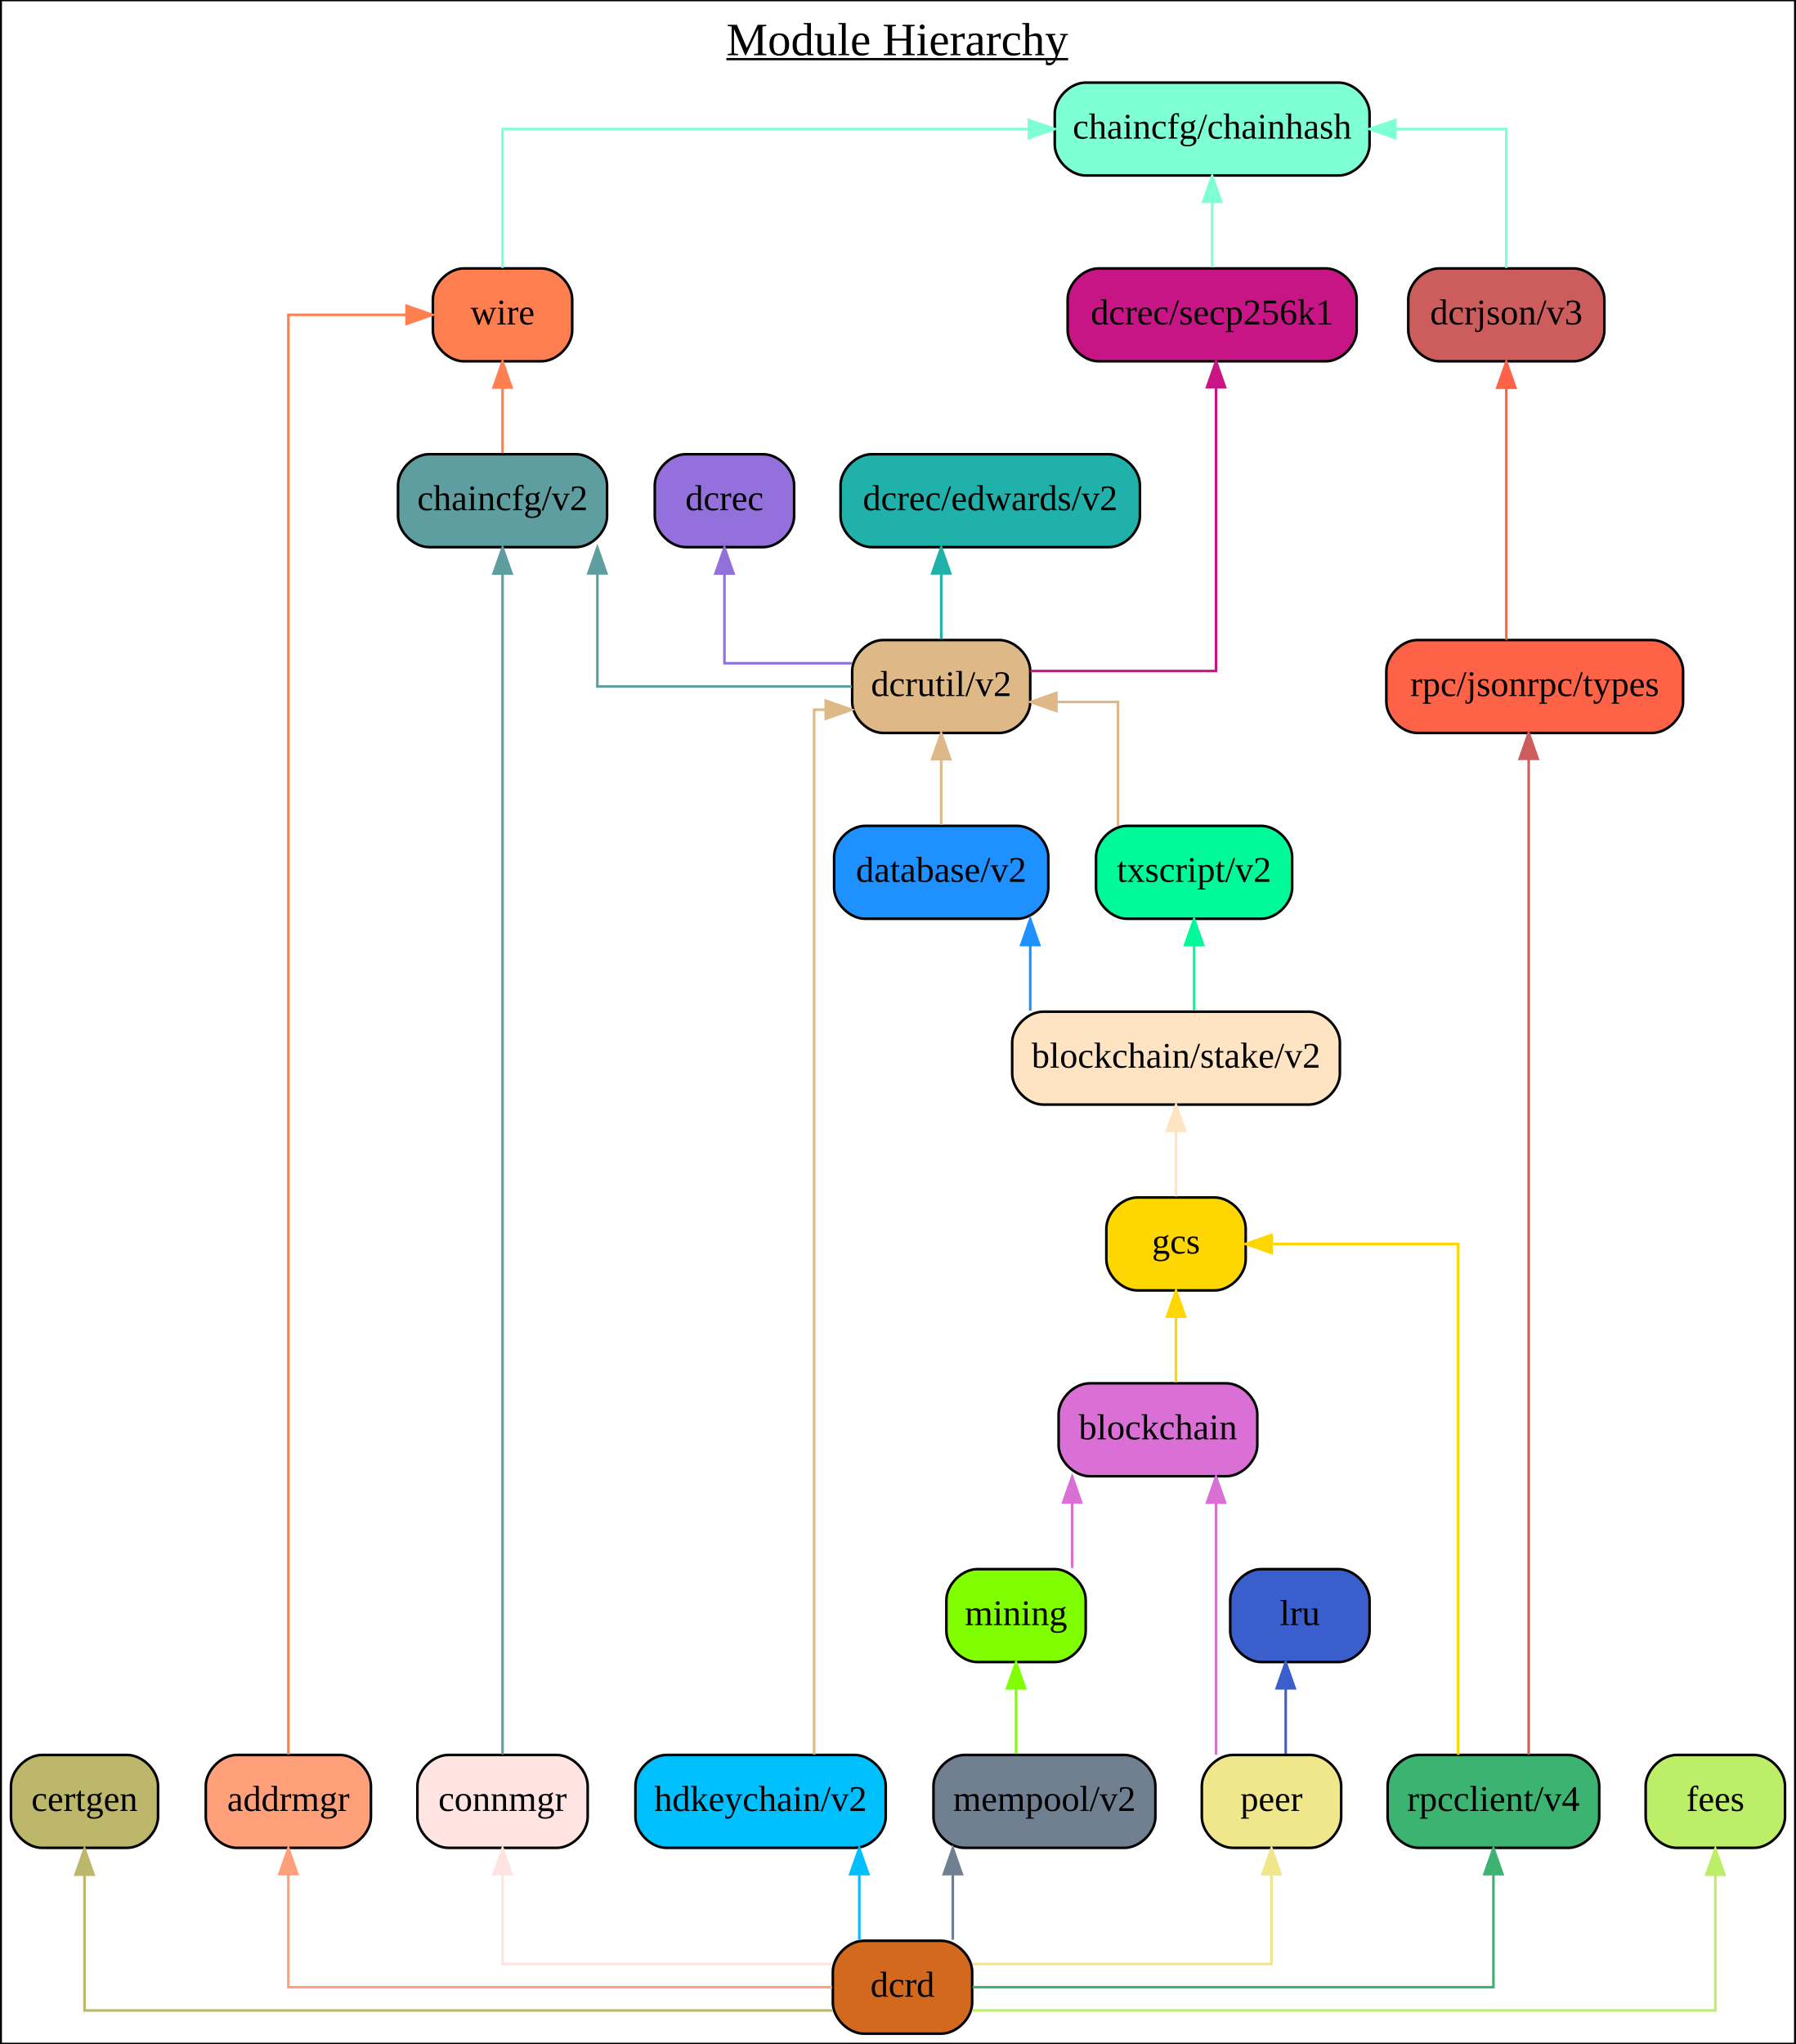
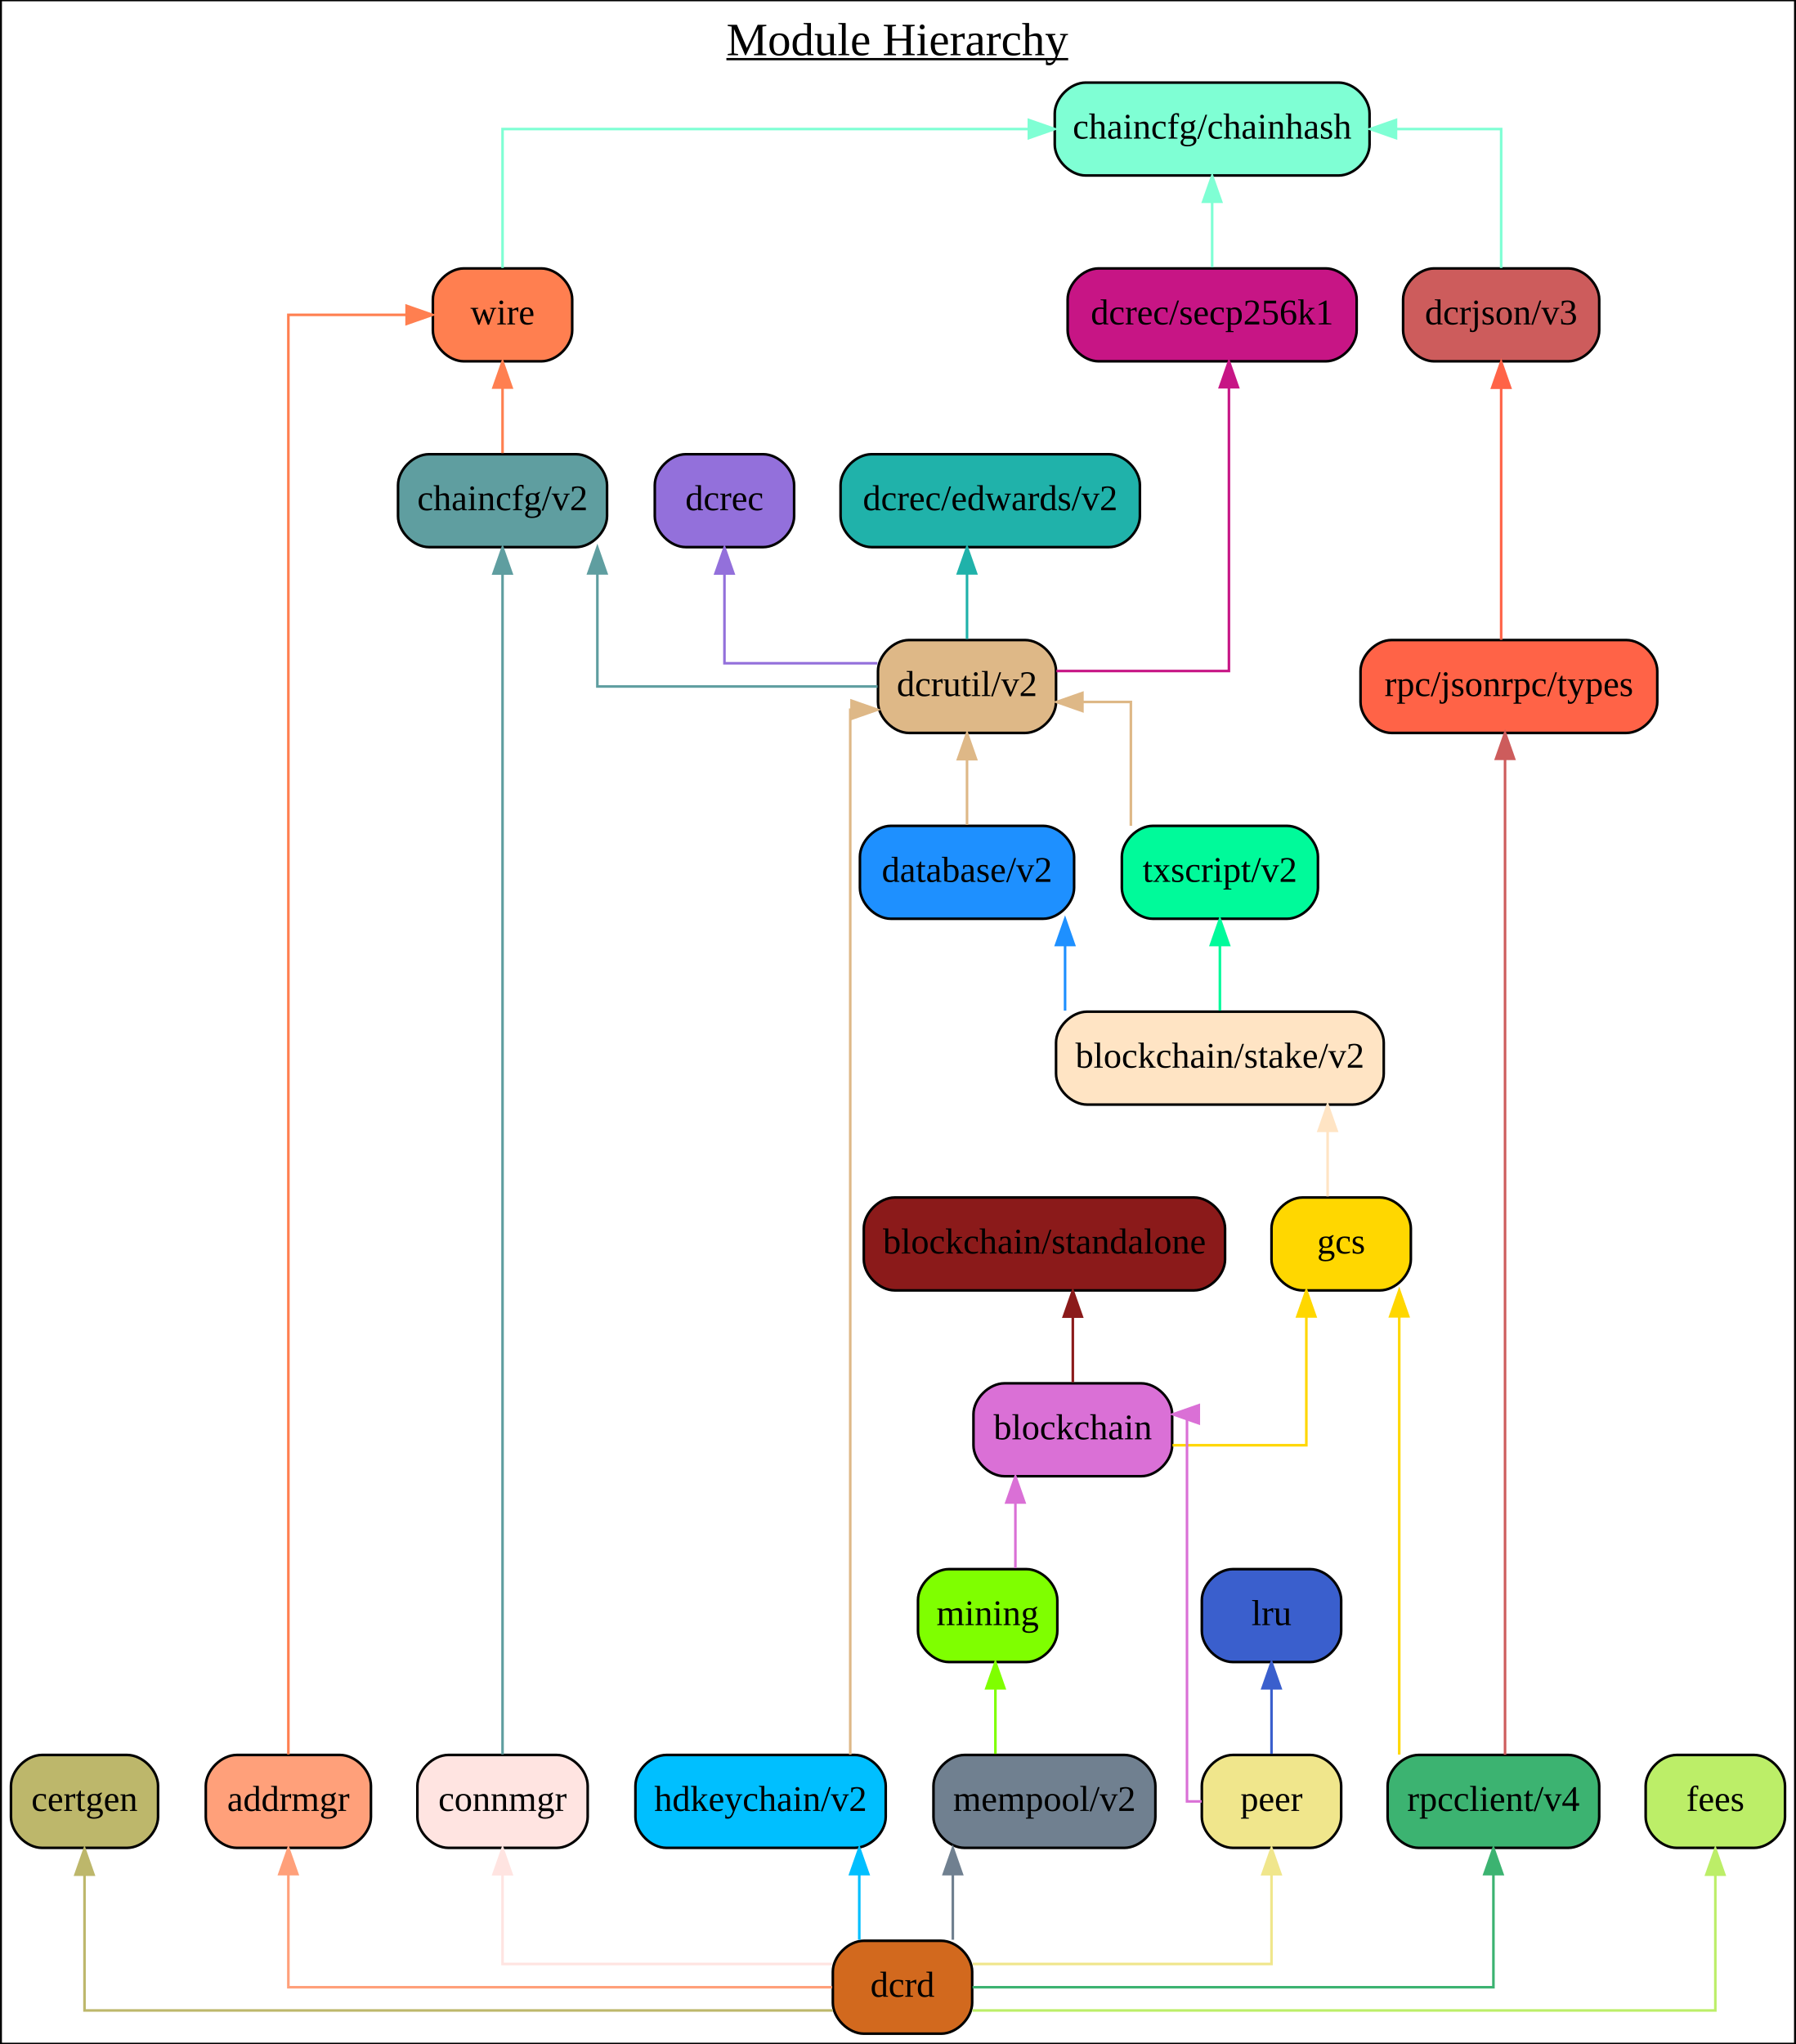
<svg xmlns="http://www.w3.org/2000/svg" width="696pt" height="792pt" viewBox="0.00 0.00 695.50 792.00">
  <g id="graph0" class="graph" transform="scale(1 1) rotate(0) translate(4 788)">
    <polygon fill="white" stroke="#000000" points="-4,4 -4,-788 691.5,-788 691.5,4 -4,4" />
    <text text-anchor="start" x="277.25" y="-766.6" font-family="Times New Roman,serif" text-decoration="underline" font-size="18.00">Module Hierarchy</text>
    <g id="node1" class="node">
      <path fill="darkkhaki" stroke="black" d="M45,-108C45,-108 12,-108 12,-108 6,-108 0,-102 0,-96 0,-96 0,-84 0,-84 0,-78 6,-72 12,-72 12,-72 45,-72 45,-72 51,-72 57,-78 57,-84 57,-84 57,-96 57,-96 57,-102 51,-108 45,-108" />
      <text text-anchor="middle" x="28.5" y="-86.3" font-family="Times New Roman,serif" font-size="14.00">certgen</text>
    </g>
-     <g id="node25" class="node">
+     <g id="node26" class="node">
      <path fill="chocolate" stroke="black" d="M360.5,-36C360.5,-36 330.5,-36 330.5,-36 324.5,-36 318.5,-30 318.5,-24 318.5,-24 318.5,-12 318.5,-12 318.5,-6 324.5,-0 330.5,-0 330.5,-0 360.5,-0 360.5,-0 366.5,-0 372.5,-6 372.5,-12 372.5,-12 372.5,-24 372.5,-24 372.5,-30 366.5,-36 360.5,-36" />
      <text text-anchor="middle" x="345.5" y="-14.3" font-family="Times New Roman,serif" font-size="14.00">dcrd</text>
    </g>
-     <g id="edge27" class="edge">
+     <g id="edge28" class="edge">
      <path fill="none" stroke="darkkhaki" d="M28.5,-61.62C28.5,-61.62 28.5,-9 28.5,-9 28.5,-9 241.813,-9 318.473,-9" />
      <polygon fill="darkkhaki" stroke="darkkhaki" points="25,-61.62 28.5,-71.62 32,-61.62 25,-61.62" />
    </g>
    <g id="node2" class="node">
      <path fill="aquamarine" stroke="black" d="M514.5,-756C514.5,-756 416.5,-756 416.5,-756 410.5,-756 404.5,-750 404.5,-744 404.5,-744 404.5,-732 404.5,-732 404.5,-726 410.5,-720 416.5,-720 416.5,-720 514.5,-720 514.5,-720 520.5,-720 526.5,-726 526.5,-732 526.5,-732 526.5,-744 526.5,-744 526.5,-750 520.5,-756 514.5,-756" />
      <text text-anchor="middle" x="465.5" y="-734.3" font-family="Times New Roman,serif" font-size="14.00">chaincfg/chainhash</text>
    </g>
    <g id="node3" class="node">
-       <path fill="indianred" stroke="black" d="M605.5,-684C605.5,-684 553.5,-684 553.5,-684 547.5,-684 541.5,-678 541.5,-672 541.5,-672 541.5,-660 541.5,-660 541.5,-654 547.5,-648 553.5,-648 553.5,-648 605.5,-648 605.5,-648 611.5,-648 617.5,-654 617.5,-660 617.5,-660 617.5,-672 617.5,-672 617.5,-678 611.5,-684 605.5,-684" />
-       <text text-anchor="middle" x="579.5" y="-662.3" font-family="Times New Roman,serif" font-size="14.00">dcrjson/v3</text>
+       <path fill="indianred" stroke="black" d="M603.5,-684C603.5,-684 551.5,-684 551.5,-684 545.5,-684 539.5,-678 539.5,-672 539.5,-672 539.5,-660 539.5,-660 539.5,-654 545.5,-648 551.5,-648 551.5,-648 603.5,-648 603.5,-648 609.5,-648 615.5,-654 615.5,-660 615.5,-660 615.5,-672 615.5,-672 615.5,-678 609.5,-684 603.5,-684" />
+       <text text-anchor="middle" x="577.5" y="-662.3" font-family="Times New Roman,serif" font-size="14.00">dcrjson/v3</text>
    </g>
    <g id="edge1" class="edge">
-       <path fill="none" stroke="aquamarine" d="M536.505,-738C536.505,-738 579.5,-738 579.5,-738 579.5,-738 579.5,-705.498 579.5,-684.169" />
-       <polygon fill="aquamarine" stroke="aquamarine" points="536.505,-734.5 526.505,-738 536.505,-741.5 536.505,-734.5" />
+       <path fill="none" stroke="aquamarine" d="M536.743,-738C536.743,-738 577.5,-738 577.5,-738 577.5,-738 577.5,-705.498 577.5,-684.169" />
+       <polygon fill="aquamarine" stroke="aquamarine" points="536.743,-734.5 526.743,-738 536.743,-741.5 536.743,-734.5" />
    </g>
    <g id="node5" class="node">
      <path fill="coral" stroke="black" d="M205.5,-684C205.5,-684 175.5,-684 175.5,-684 169.5,-684 163.5,-678 163.5,-672 163.5,-672 163.5,-660 163.5,-660 163.5,-654 169.5,-648 175.5,-648 175.5,-648 205.5,-648 205.5,-648 211.5,-648 217.5,-654 217.5,-660 217.5,-660 217.5,-672 217.5,-672 217.5,-678 211.5,-684 205.5,-684" />
      <text text-anchor="middle" x="190.5" y="-662.3" font-family="Times New Roman,serif" font-size="14.00">wire</text>
    </g>
    <g id="edge2" class="edge">
      <path fill="none" stroke="aquamarine" d="M394.469,-738C394.469,-738 190.5,-738 190.5,-738 190.5,-738 190.5,-705.498 190.5,-684.169" />
      <polygon fill="aquamarine" stroke="aquamarine" points="394.469,-741.5 404.469,-738 394.469,-734.5 394.469,-741.5" />
    </g>
    <g id="node11" class="node">
      <path fill="mediumvioletred" stroke="black" d="M509.5,-684C509.5,-684 421.5,-684 421.5,-684 415.5,-684 409.5,-678 409.5,-672 409.5,-672 409.5,-660 409.5,-660 409.5,-654 415.5,-648 421.5,-648 421.5,-648 509.5,-648 509.5,-648 515.5,-648 521.5,-654 521.5,-660 521.5,-660 521.5,-672 521.5,-672 521.5,-678 515.5,-684 509.5,-684" />
      <text text-anchor="middle" x="465.5" y="-662.3" font-family="Times New Roman,serif" font-size="14.00">dcrec/secp256k1</text>
    </g>
    <g id="edge6" class="edge">
      <path fill="none" stroke="aquamarine" d="M465.5,-709.831C465.5,-709.831 465.5,-684.413 465.5,-684.413" />
      <polygon fill="aquamarine" stroke="aquamarine" points="462,-709.831 465.5,-719.831 469,-709.831 462,-709.831" />
    </g>
    <g id="node4" class="node">
-       <path fill="tomato" stroke="black" d="M636,-540C636,-540 545,-540 545,-540 539,-540 533,-534 533,-528 533,-528 533,-516 533,-516 533,-510 539,-504 545,-504 545,-504 636,-504 636,-504 642,-504 648,-510 648,-516 648,-516 648,-528 648,-528 648,-534 642,-540 636,-540" />
-       <text text-anchor="middle" x="590.5" y="-518.3" font-family="Times New Roman,serif" font-size="14.00">rpc/jsonrpc/types</text>
-     </g>
-     <g id="edge23" class="edge">
-       <path fill="none" stroke="tomato" d="M579.5,-637.762C579.5,-637.762 579.5,-540.09 579.5,-540.09" />
-       <polygon fill="tomato" stroke="tomato" points="576,-637.762 579.5,-647.762 583,-637.762 576,-637.762" />
-     </g>
-     <g id="node23" class="node">
+       <path fill="tomato" stroke="black" d="M626,-540C626,-540 535,-540 535,-540 529,-540 523,-534 523,-528 523,-528 523,-516 523,-516 523,-510 529,-504 535,-504 535,-504 626,-504 626,-504 632,-504 638,-510 638,-516 638,-516 638,-528 638,-528 638,-534 632,-540 626,-540" />
+       <text text-anchor="middle" x="580.5" y="-518.3" font-family="Times New Roman,serif" font-size="14.00">rpc/jsonrpc/types</text>
+     </g>
+     <g id="edge24" class="edge">
+       <path fill="none" stroke="tomato" d="M577.5,-637.762C577.5,-637.762 577.5,-540.09 577.5,-540.09" />
+       <polygon fill="tomato" stroke="tomato" points="574,-637.762 577.5,-647.762 581,-637.762 574,-637.762" />
+     </g>
+     <g id="node24" class="node">
      <path fill="mediumseagreen" stroke="black" d="M603.5,-108C603.5,-108 545.5,-108 545.5,-108 539.5,-108 533.5,-102 533.5,-96 533.5,-96 533.5,-84 533.5,-84 533.5,-78 539.5,-72 545.5,-72 545.5,-72 603.5,-72 603.5,-72 609.5,-72 615.5,-78 615.5,-84 615.5,-84 615.5,-96 615.5,-96 615.5,-102 609.5,-108 603.5,-108" />
      <text text-anchor="middle" x="574.5" y="-86.3" font-family="Times New Roman,serif" font-size="14.00">rpcclient/v4</text>
    </g>
-     <g id="edge24" class="edge">
-       <path fill="none" stroke="indianred" d="M588.167,-493.987C588.167,-493.987 588.167,-108.089 588.167,-108.089" />
-       <polygon fill="indianred" stroke="indianred" points="584.667,-493.987 588.167,-503.987 591.667,-493.988 584.667,-493.987" />
+     <g id="edge25" class="edge">
+       <path fill="none" stroke="indianred" d="M579,-493.987C579,-493.987 579,-108.089 579,-108.089" />
+       <polygon fill="indianred" stroke="indianred" points="575.5,-493.987 579,-503.987 582.5,-493.988 575.5,-493.987" />
    </g>
    <g id="node6" class="node">
      <path fill="lightsalmon" stroke="black" d="M127.5,-108C127.5,-108 87.5,-108 87.5,-108 81.5,-108 75.5,-102 75.5,-96 75.5,-96 75.5,-84 75.5,-84 75.5,-78 81.5,-72 87.5,-72 87.5,-72 127.5,-72 127.5,-72 133.5,-72 139.5,-78 139.5,-84 139.5,-84 139.5,-96 139.5,-96 139.5,-102 133.5,-108 127.5,-108" />
      <text text-anchor="middle" x="107.5" y="-86.3" font-family="Times New Roman,serif" font-size="14.00">addrmgr</text>
    </g>
    <g id="edge3" class="edge">
      <path fill="none" stroke="coral" d="M153.323,-666C153.323,-666 107.5,-666 107.5,-666 107.5,-666 107.5,-206.099 107.5,-108.19" />
      <polygon fill="coral" stroke="coral" points="153.323,-669.5 163.323,-666 153.323,-662.5 153.323,-669.5" />
    </g>
    <g id="node7" class="node">
      <path fill="cadetblue" stroke="black" d="M219,-612C219,-612 162,-612 162,-612 156,-612 150,-606 150,-600 150,-600 150,-588 150,-588 150,-582 156,-576 162,-576 162,-576 219,-576 219,-576 225,-576 231,-582 231,-588 231,-588 231,-600 231,-600 231,-606 225,-612 219,-612" />
      <text text-anchor="middle" x="190.5" y="-590.3" font-family="Times New Roman,serif" font-size="14.00">chaincfg/v2</text>
    </g>
    <g id="edge4" class="edge">
      <path fill="none" stroke="coral" d="M190.5,-637.831C190.5,-637.831 190.5,-612.413 190.5,-612.413" />
      <polygon fill="coral" stroke="coral" points="187,-637.831 190.5,-647.831 194,-637.831 187,-637.831" />
    </g>
-     <g id="edge28" class="edge">
+     <g id="edge29" class="edge">
      <path fill="none" stroke="lightsalmon" d="M107.5,-61.831C107.5,-61.831 107.5,-18 107.5,-18 107.5,-18 255.683,-18 318.198,-18" />
      <polygon fill="lightsalmon" stroke="lightsalmon" points="104,-61.831 107.5,-71.831 111,-61.831 104,-61.831" />
    </g>
    <g id="node8" class="node">
      <path fill="mistyrose" stroke="black" d="M211.5,-108C211.5,-108 169.5,-108 169.5,-108 163.5,-108 157.5,-102 157.5,-96 157.5,-96 157.5,-84 157.5,-84 157.5,-78 163.5,-72 169.5,-72 169.5,-72 211.5,-72 211.5,-72 217.5,-72 223.5,-78 223.5,-84 223.5,-84 223.5,-96 223.5,-96 223.5,-102 217.5,-108 211.5,-108" />
      <text text-anchor="middle" x="190.5" y="-86.3" font-family="Times New Roman,serif" font-size="14.00">connmgr</text>
    </g>
    <g id="edge5" class="edge">
      <path fill="none" stroke="cadetblue" d="M190.5,-565.765C190.5,-565.765 190.5,-108.211 190.5,-108.211" />
      <polygon fill="cadetblue" stroke="cadetblue" points="187,-565.765 190.5,-575.765 194,-565.765 187,-565.765" />
    </g>
    <g id="node12" class="node">
-       <path fill="burlywood" stroke="black" d="M383,-540C383,-540 338,-540 338,-540 332,-540 326,-534 326,-528 326,-528 326,-516 326,-516 326,-510 332,-504 338,-504 338,-504 383,-504 383,-504 389,-504 395,-510 395,-516 395,-516 395,-528 395,-528 395,-534 389,-540 383,-540" />
-       <text text-anchor="middle" x="360.5" y="-518.3" font-family="Times New Roman,serif" font-size="14.00">dcrutil/v2</text>
+       <path fill="burlywood" stroke="black" d="M393,-540C393,-540 348,-540 348,-540 342,-540 336,-534 336,-528 336,-528 336,-516 336,-516 336,-510 342,-504 348,-504 348,-504 393,-504 393,-504 399,-504 405,-510 405,-516 405,-516 405,-528 405,-528 405,-534 399,-540 393,-540" />
+       <text text-anchor="middle" x="370.5" y="-518.3" font-family="Times New Roman,serif" font-size="14.00">dcrutil/v2</text>
    </g>
    <g id="edge7" class="edge">
-       <path fill="none" stroke="cadetblue" d="M227.25,-565.831C227.25,-565.831 227.25,-522 227.25,-522 227.25,-522 286.357,-522 325.838,-522" />
+       <path fill="none" stroke="cadetblue" d="M227.25,-565.831C227.25,-565.831 227.25,-522 227.25,-522 227.25,-522 293.428,-522 335.823,-522" />
      <polygon fill="cadetblue" stroke="cadetblue" points="223.75,-565.831 227.25,-575.831 230.75,-565.831 223.75,-565.831" />
    </g>
-     <g id="edge30" class="edge">
+     <g id="edge31" class="edge">
      <path fill="none" stroke="mistyrose" d="M190.5,-61.778C190.5,-61.778 190.5,-27 190.5,-27 190.5,-27 273.648,-27 318.146,-27" />
      <polygon fill="mistyrose" stroke="mistyrose" points="187,-61.778 190.5,-71.778 194,-61.778 187,-61.778" />
    </g>
    <g id="node9" class="node">
      <path fill="mediumpurple" stroke="black" d="M291.5,-612C291.5,-612 261.5,-612 261.5,-612 255.5,-612 249.5,-606 249.5,-600 249.5,-600 249.5,-588 249.5,-588 249.5,-582 255.5,-576 261.5,-576 261.5,-576 291.5,-576 291.5,-576 297.5,-576 303.5,-582 303.5,-588 303.5,-588 303.5,-600 303.5,-600 303.5,-606 297.5,-612 291.5,-612" />
      <text text-anchor="middle" x="276.5" y="-590.3" font-family="Times New Roman,serif" font-size="14.00">dcrec</text>
    </g>
    <g id="edge8" class="edge">
-       <path fill="none" stroke="mediumpurple" d="M276.5,-565.778C276.5,-565.778 276.5,-531 276.5,-531 276.5,-531 302.71,-531 325.849,-531" />
+       <path fill="none" stroke="mediumpurple" d="M276.5,-565.778C276.5,-565.778 276.5,-531 276.5,-531 276.5,-531 308.988,-531 335.765,-531" />
      <polygon fill="mediumpurple" stroke="mediumpurple" points="273,-565.778 276.5,-575.778 280,-565.778 273,-565.778" />
    </g>
    <g id="node10" class="node">
      <path fill="lightseagreen" stroke="black" d="M425.5,-612C425.5,-612 333.5,-612 333.5,-612 327.5,-612 321.5,-606 321.5,-600 321.5,-600 321.5,-588 321.5,-588 321.5,-582 327.5,-576 333.5,-576 333.5,-576 425.5,-576 425.5,-576 431.5,-576 437.5,-582 437.5,-588 437.5,-588 437.5,-600 437.5,-600 437.5,-606 431.5,-612 425.5,-612" />
      <text text-anchor="middle" x="379.5" y="-590.3" font-family="Times New Roman,serif" font-size="14.00">dcrec/edwards/v2</text>
    </g>
    <g id="edge9" class="edge">
-       <path fill="none" stroke="lightseagreen" d="M360.5,-565.831C360.5,-565.831 360.5,-540.413 360.5,-540.413" />
-       <polygon fill="lightseagreen" stroke="lightseagreen" points="357,-565.831 360.5,-575.831 364,-565.831 357,-565.831" />
+       <path fill="none" stroke="lightseagreen" d="M370.5,-565.831C370.5,-565.831 370.5,-540.413 370.5,-540.413" />
+       <polygon fill="lightseagreen" stroke="lightseagreen" points="367,-565.831 370.5,-575.831 374,-565.831 367,-565.831" />
    </g>
    <g id="edge10" class="edge">
-       <path fill="none" stroke="mediumvioletred" d="M467,-637.959C467,-637.959 467,-528 467,-528 467,-528 426.175,-528 395.077,-528" />
-       <polygon fill="mediumvioletred" stroke="mediumvioletred" points="463.5,-637.959 467,-647.959 470.5,-637.959 463.5,-637.959" />
+       <path fill="none" stroke="mediumvioletred" d="M472,-637.959C472,-637.959 472,-528 472,-528 472,-528 434.55,-528 405.147,-528" />
+       <polygon fill="mediumvioletred" stroke="mediumvioletred" points="468.5,-637.959 472,-647.959 475.5,-637.959 468.5,-637.959" />
    </g>
    <g id="node13" class="node">
-       <path fill="dodgerblue" stroke="black" d="M390,-468C390,-468 331,-468 331,-468 325,-468 319,-462 319,-456 319,-456 319,-444 319,-444 319,-438 325,-432 331,-432 331,-432 390,-432 390,-432 396,-432 402,-438 402,-444 402,-444 402,-456 402,-456 402,-462 396,-468 390,-468" />
-       <text text-anchor="middle" x="360.5" y="-446.3" font-family="Times New Roman,serif" font-size="14.00">database/v2</text>
+       <path fill="dodgerblue" stroke="black" d="M400,-468C400,-468 341,-468 341,-468 335,-468 329,-462 329,-456 329,-456 329,-444 329,-444 329,-438 335,-432 341,-432 341,-432 400,-432 400,-432 406,-432 412,-438 412,-444 412,-444 412,-456 412,-456 412,-462 406,-468 400,-468" />
+       <text text-anchor="middle" x="370.5" y="-446.3" font-family="Times New Roman,serif" font-size="14.00">database/v2</text>
    </g>
    <g id="edge11" class="edge">
-       <path fill="none" stroke="burlywood" d="M360.5,-493.831C360.5,-493.831 360.5,-468.413 360.5,-468.413" />
-       <polygon fill="burlywood" stroke="burlywood" points="357,-493.831 360.5,-503.831 364,-493.831 357,-493.831" />
+       <path fill="none" stroke="burlywood" d="M370.5,-493.831C370.5,-493.831 370.5,-468.413 370.5,-468.413" />
+       <polygon fill="burlywood" stroke="burlywood" points="367,-493.831 370.5,-503.831 374,-493.831 367,-493.831" />
    </g>
    <g id="node14" class="node">
      <path fill="deepskyblue" stroke="black" d="M327,-108C327,-108 254,-108 254,-108 248,-108 242,-102 242,-96 242,-96 242,-84 242,-84 242,-78 248,-72 254,-72 254,-72 327,-72 327,-72 333,-72 339,-78 339,-84 339,-84 339,-96 339,-96 339,-102 333,-108 327,-108" />
      <text text-anchor="middle" x="290.5" y="-86.3" font-family="Times New Roman,serif" font-size="14.00">hdkeychain/v2</text>
    </g>
    <g id="edge12" class="edge">
-       <path fill="none" stroke="burlywood" d="M315.76,-513C315.76,-513 311.25,-513 311.25,-513 311.25,-513 311.25,-189.141 311.25,-108.176" />
-       <polygon fill="burlywood" stroke="burlywood" points="315.76,-516.5 325.76,-513 315.76,-509.5 315.76,-516.5" />
+       <path fill="none" stroke="burlywood" d="M326.299,-513C326.299,-513 325.25,-513 325.25,-513 325.25,-513 325.25,-189.141 325.25,-108.176" />
+       <polygon fill="burlywood" stroke="burlywood" points="325.745,-516.5 335.745,-513 325.745,-509.5 325.745,-516.5" />
    </g>
    <g id="node15" class="node">
-       <path fill="mediumspringgreen" stroke="black" d="M484.5,-468C484.5,-468 432.5,-468 432.5,-468 426.5,-468 420.5,-462 420.5,-456 420.5,-456 420.5,-444 420.5,-444 420.5,-438 426.5,-432 432.5,-432 432.5,-432 484.5,-432 484.5,-432 490.5,-432 496.5,-438 496.5,-444 496.5,-444 496.5,-456 496.5,-456 496.5,-462 490.5,-468 484.5,-468" />
-       <text text-anchor="middle" x="458.5" y="-446.3" font-family="Times New Roman,serif" font-size="14.00">txscript/v2</text>
+       <path fill="mediumspringgreen" stroke="black" d="M494.5,-468C494.5,-468 442.5,-468 442.5,-468 436.5,-468 430.5,-462 430.5,-456 430.5,-456 430.5,-444 430.5,-444 430.5,-438 436.5,-432 442.5,-432 442.5,-432 494.5,-432 494.5,-432 500.5,-432 506.5,-438 506.5,-444 506.5,-444 506.5,-456 506.5,-456 506.5,-462 500.5,-468 494.5,-468" />
+       <text text-anchor="middle" x="468.5" y="-446.3" font-family="Times New Roman,serif" font-size="14.00">txscript/v2</text>
    </g>
    <g id="edge13" class="edge">
-       <path fill="none" stroke="burlywood" d="M405.151,-516C405.151,-516 429,-516 429,-516 429,-516 429,-487.576 429,-468.035" />
-       <polygon fill="burlywood" stroke="burlywood" points="405.151,-512.5 395.151,-516 405.151,-519.5 405.151,-512.5" />
+       <path fill="none" stroke="burlywood" d="M415.223,-516C415.223,-516 434,-516 434,-516 434,-516 434,-487.576 434,-468.035" />
+       <polygon fill="burlywood" stroke="burlywood" points="415.223,-512.5 405.223,-516 415.223,-519.5 415.223,-512.5" />
    </g>
    <g id="node16" class="node">
-       <path fill="bisque" stroke="black" d="M503,-396C503,-396 400,-396 400,-396 394,-396 388,-390 388,-384 388,-384 388,-372 388,-372 388,-366 394,-360 400,-360 400,-360 503,-360 503,-360 509,-360 515,-366 515,-372 515,-372 515,-384 515,-384 515,-390 509,-396 503,-396" />
-       <text text-anchor="middle" x="451.5" y="-374.3" font-family="Times New Roman,serif" font-size="14.00">blockchain/stake/v2</text>
+       <path fill="bisque" stroke="black" d="M520,-396C520,-396 417,-396 417,-396 411,-396 405,-390 405,-384 405,-384 405,-372 405,-372 405,-366 411,-360 417,-360 417,-360 520,-360 520,-360 526,-360 532,-366 532,-372 532,-372 532,-384 532,-384 532,-390 526,-396 520,-396" />
+       <text text-anchor="middle" x="468.5" y="-374.3" font-family="Times New Roman,serif" font-size="14.00">blockchain/stake/v2</text>
    </g>
    <g id="edge14" class="edge">
-       <path fill="none" stroke="dodgerblue" d="M395,-421.831C395,-421.831 395,-396.413 395,-396.413" />
-       <polygon fill="dodgerblue" stroke="dodgerblue" points="391.5,-421.831 395,-431.831 398.5,-421.831 391.5,-421.831" />
-     </g>
-     <g id="edge29" class="edge">
+       <path fill="none" stroke="dodgerblue" d="M408.5,-421.831C408.5,-421.831 408.5,-396.413 408.5,-396.413" />
+       <polygon fill="dodgerblue" stroke="dodgerblue" points="405,-421.831 408.5,-431.831 412,-421.831 405,-421.831" />
+     </g>
+     <g id="edge30" class="edge">
      <path fill="none" stroke="deepskyblue" d="M328.75,-61.831C328.75,-61.831 328.75,-36.413 328.75,-36.413" />
      <polygon fill="deepskyblue" stroke="deepskyblue" points="325.25,-61.831 328.75,-71.831 332.25,-61.831 325.25,-61.831" />
    </g>
    <g id="edge15" class="edge">
-       <path fill="none" stroke="mediumspringgreen" d="M458.5,-421.831C458.5,-421.831 458.5,-396.413 458.5,-396.413" />
-       <polygon fill="mediumspringgreen" stroke="mediumspringgreen" points="455,-421.831 458.5,-431.831 462,-421.831 455,-421.831" />
+       <path fill="none" stroke="mediumspringgreen" d="M468.5,-421.831C468.5,-421.831 468.5,-396.413 468.5,-396.413" />
+       <polygon fill="mediumspringgreen" stroke="mediumspringgreen" points="465,-421.831 468.5,-431.831 472,-421.831 465,-421.831" />
+     </g>
+     <g id="node18" class="node">
+       <path fill="gold" stroke="black" d="M530.5,-324C530.5,-324 500.5,-324 500.5,-324 494.5,-324 488.5,-318 488.5,-312 488.5,-312 488.5,-300 488.5,-300 488.5,-294 494.5,-288 500.5,-288 500.5,-288 530.5,-288 530.5,-288 536.5,-288 542.5,-294 542.5,-300 542.5,-300 542.5,-312 542.5,-312 542.5,-318 536.5,-324 530.5,-324" />
+       <text text-anchor="middle" x="515.5" y="-302.3" font-family="Times New Roman,serif" font-size="14.00">gcs</text>
+     </g>
+     <g id="edge16" class="edge">
+       <path fill="none" stroke="bisque" d="M510.25,-349.831C510.25,-349.831 510.25,-324.413 510.25,-324.413" />
+       <polygon fill="bisque" stroke="bisque" points="506.75,-349.831 510.25,-359.831 513.75,-349.831 506.75,-349.831" />
    </g>
    <g id="node17" class="node">
-       <path fill="gold" stroke="black" d="M466.5,-324C466.5,-324 436.5,-324 436.5,-324 430.5,-324 424.5,-318 424.5,-312 424.5,-312 424.5,-300 424.5,-300 424.5,-294 430.5,-288 436.5,-288 436.5,-288 466.5,-288 466.5,-288 472.5,-288 478.5,-294 478.5,-300 478.5,-300 478.5,-312 478.5,-312 478.5,-318 472.5,-324 466.5,-324" />
-       <text text-anchor="middle" x="451.5" y="-302.3" font-family="Times New Roman,serif" font-size="14.00">gcs</text>
-     </g>
-     <g id="edge16" class="edge">
-       <path fill="none" stroke="bisque" d="M451.5,-349.831C451.5,-349.831 451.5,-324.413 451.5,-324.413" />
-       <polygon fill="bisque" stroke="bisque" points="448,-349.831 451.5,-359.831 455,-349.831 448,-349.831" />
-     </g>
-     <g id="node18" class="node">
-       <path fill="orchid" stroke="black" d="M471,-252C471,-252 418,-252 418,-252 412,-252 406,-246 406,-240 406,-240 406,-228 406,-228 406,-222 412,-216 418,-216 418,-216 471,-216 471,-216 477,-216 483,-222 483,-228 483,-228 483,-240 483,-240 483,-246 477,-252 471,-252" />
-       <text text-anchor="middle" x="444.5" y="-230.3" font-family="Times New Roman,serif" font-size="14.00">blockchain</text>
+       <path fill="#8b1a1a" stroke="black" d="M458.5,-324C458.5,-324 342.5,-324 342.5,-324 336.5,-324 330.5,-318 330.5,-312 330.5,-312 330.5,-300 330.5,-300 330.5,-294 336.5,-288 342.5,-288 342.5,-288 458.5,-288 458.5,-288 464.5,-288 470.5,-294 470.5,-300 470.5,-300 470.5,-312 470.5,-312 470.5,-318 464.5,-324 458.5,-324" />
+       <text text-anchor="middle" x="400.5" y="-302.3" font-family="Times New Roman,serif" font-size="14.00">blockchain/standalone</text>
+     </g>
+     <g id="node19" class="node">
+       <path fill="orchid" stroke="black" d="M438,-252C438,-252 385,-252 385,-252 379,-252 373,-246 373,-240 373,-240 373,-228 373,-228 373,-222 379,-216 385,-216 385,-216 438,-216 438,-216 444,-216 450,-222 450,-228 450,-228 450,-240 450,-240 450,-246 444,-252 438,-252" />
+       <text text-anchor="middle" x="411.5" y="-230.3" font-family="Times New Roman,serif" font-size="14.00">blockchain</text>
    </g>
    <g id="edge17" class="edge">
-       <path fill="none" stroke="gold" d="M451.5,-277.831C451.5,-277.831 451.5,-252.413 451.5,-252.413" />
-       <polygon fill="gold" stroke="gold" points="448,-277.831 451.5,-287.831 455,-277.831 448,-277.831" />
+       <path fill="none" stroke="#8b1a1a" d="M411.5,-277.831C411.5,-277.831 411.5,-252.413 411.5,-252.413" />
+       <polygon fill="#8b1a1a" stroke="#8b1a1a" points="408,-277.831 411.5,-287.831 415,-277.831 408,-277.831" />
    </g>
    <g id="edge18" class="edge">
-       <path fill="none" stroke="gold" d="M488.526,-306C488.526,-306 560.833,-306 560.833,-306 560.833,-306 560.833,-159.958 560.833,-108.045" />
-       <polygon fill="gold" stroke="gold" points="488.526,-302.5 478.526,-306 488.526,-309.5 488.526,-302.5" />
-     </g>
-     <g id="node20" class="node">
-       <path fill="chartreuse" stroke="black" d="M404.5,-180C404.5,-180 374.5,-180 374.5,-180 368.5,-180 362.5,-174 362.5,-168 362.5,-168 362.5,-156 362.5,-156 362.5,-150 368.5,-144 374.5,-144 374.5,-144 404.5,-144 404.5,-144 410.5,-144 416.5,-150 416.5,-156 416.5,-156 416.5,-168 416.5,-168 416.5,-174 410.5,-180 404.5,-180" />
-       <text text-anchor="middle" x="389.5" y="-158.3" font-family="Times New Roman,serif" font-size="14.00">mining</text>
+       <path fill="none" stroke="gold" d="M502,-277.909C502,-277.909 502,-228 502,-228 502,-228 474.74,-228 450.143,-228" />
+       <polygon fill="gold" stroke="gold" points="498.5,-277.909 502,-287.909 505.5,-277.909 498.5,-277.909" />
    </g>
    <g id="edge19" class="edge">
-       <path fill="none" stroke="orchid" d="M411.25,-205.831C411.25,-205.831 411.25,-180.413 411.25,-180.413" />
-       <polygon fill="orchid" stroke="orchid" points="407.75,-205.831 411.25,-215.831 414.75,-205.831 407.75,-205.831" />
-     </g>
-     <g id="node22" class="node">
+       <path fill="none" stroke="gold" d="M538,-277.955C538,-277.955 538,-108.145 538,-108.145" />
+       <polygon fill="gold" stroke="gold" points="534.5,-277.955 538,-287.955 541.5,-277.956 534.5,-277.955" />
+     </g>
+     <g id="node21" class="node">
+       <path fill="chartreuse" stroke="black" d="M393.5,-180C393.5,-180 363.5,-180 363.5,-180 357.5,-180 351.5,-174 351.5,-168 351.5,-168 351.5,-156 351.5,-156 351.5,-150 357.5,-144 363.5,-144 363.5,-144 393.5,-144 393.5,-144 399.5,-144 405.5,-150 405.5,-156 405.5,-156 405.5,-168 405.5,-168 405.5,-174 399.5,-180 393.5,-180" />
+       <text text-anchor="middle" x="378.5" y="-158.3" font-family="Times New Roman,serif" font-size="14.00">mining</text>
+     </g>
+     <g id="edge20" class="edge">
+       <path fill="none" stroke="orchid" d="M389.25,-205.831C389.25,-205.831 389.25,-180.413 389.25,-180.413" />
+       <polygon fill="orchid" stroke="orchid" points="385.75,-205.831 389.25,-215.831 392.75,-205.831 385.75,-205.831" />
+     </g>
+     <g id="node23" class="node">
      <path fill="khaki" stroke="black" d="M503.5,-108C503.5,-108 473.5,-108 473.5,-108 467.5,-108 461.5,-102 461.5,-96 461.5,-96 461.5,-84 461.5,-84 461.5,-78 467.5,-72 473.5,-72 473.5,-72 503.5,-72 503.5,-72 509.5,-72 515.5,-78 515.5,-84 515.5,-84 515.5,-96 515.5,-96 515.5,-102 509.5,-108 503.5,-108" />
      <text text-anchor="middle" x="488.5" y="-86.3" font-family="Times New Roman,serif" font-size="14.00">peer</text>
    </g>
-     <g id="edge22" class="edge">
-       <path fill="none" stroke="orchid" d="M467,-205.762C467,-205.762 467,-108.09 467,-108.09" />
-       <polygon fill="orchid" stroke="orchid" points="463.5,-205.762 467,-215.762 470.5,-205.762 463.5,-205.762" />
-     </g>
-     <g id="node19" class="node">
+     <g id="edge23" class="edge">
+       <path fill="none" stroke="orchid" d="M455.207,-240C455.207,-240 455.75,-240 455.75,-240 455.75,-240 455.75,-90 455.75,-90 455.75,-90 458.061,-90 461.455,-90" />
+       <polygon fill="orchid" stroke="orchid" points="460.324,-236.5 450.324,-240 460.324,-243.5 460.324,-236.5" />
+     </g>
+     <g id="node20" class="node">
      <path fill="slategray" stroke="black" d="M431.5,-108C431.5,-108 369.5,-108 369.5,-108 363.5,-108 357.5,-102 357.5,-96 357.5,-96 357.5,-84 357.5,-84 357.5,-78 363.5,-72 369.5,-72 369.5,-72 431.5,-72 431.5,-72 437.5,-72 443.5,-78 443.5,-84 443.5,-84 443.5,-96 443.5,-96 443.5,-102 437.5,-108 431.5,-108" />
      <text text-anchor="middle" x="400.5" y="-86.3" font-family="Times New Roman,serif" font-size="14.00">mempool/v2</text>
    </g>
-     <g id="edge26" class="edge">
+     <g id="edge27" class="edge">
      <path fill="none" stroke="slategray" d="M365,-61.831C365,-61.831 365,-36.413 365,-36.413" />
      <polygon fill="slategray" stroke="slategray" points="361.5,-61.831 365,-71.831 368.5,-61.831 361.5,-61.831" />
    </g>
-     <g id="edge20" class="edge">
-       <path fill="none" stroke="chartreuse" d="M389.5,-133.831C389.5,-133.831 389.5,-108.413 389.5,-108.413" />
-       <polygon fill="chartreuse" stroke="chartreuse" points="386,-133.831 389.5,-143.831 393,-133.831 386,-133.831" />
-     </g>
-     <g id="node21" class="node">
-       <path fill="#3a5fcd" stroke="black" d="M514.5,-180C514.5,-180 484.5,-180 484.5,-180 478.5,-180 472.5,-174 472.5,-168 472.5,-168 472.5,-156 472.5,-156 472.5,-150 478.5,-144 484.5,-144 484.5,-144 514.5,-144 514.5,-144 520.5,-144 526.5,-150 526.5,-156 526.5,-156 526.5,-168 526.5,-168 526.5,-174 520.5,-180 514.5,-180" />
-       <text text-anchor="middle" x="499.5" y="-158.3" font-family="Times New Roman,serif" font-size="14.00">lru</text>
-     </g>
    <g id="edge21" class="edge">
-       <path fill="none" stroke="#3a5fcd" d="M494,-133.831C494,-133.831 494,-108.413 494,-108.413" />
-       <polygon fill="#3a5fcd" stroke="#3a5fcd" points="490.5,-133.831 494,-143.831 497.5,-133.831 490.5,-133.831" />
-     </g>
-     <g id="edge32" class="edge">
+       <path fill="none" stroke="chartreuse" d="M381.5,-133.831C381.5,-133.831 381.5,-108.413 381.5,-108.413" />
+       <polygon fill="chartreuse" stroke="chartreuse" points="378,-133.831 381.5,-143.831 385,-133.831 378,-133.831" />
+     </g>
+     <g id="node22" class="node">
+       <path fill="#3a5fcd" stroke="black" d="M503.5,-180C503.5,-180 473.5,-180 473.5,-180 467.5,-180 461.5,-174 461.5,-168 461.5,-168 461.5,-156 461.5,-156 461.5,-150 467.5,-144 473.5,-144 473.5,-144 503.5,-144 503.5,-144 509.5,-144 515.5,-150 515.5,-156 515.5,-156 515.5,-168 515.5,-168 515.5,-174 509.5,-180 503.5,-180" />
+       <text text-anchor="middle" x="488.5" y="-158.3" font-family="Times New Roman,serif" font-size="14.00">lru</text>
+     </g>
+     <g id="edge22" class="edge">
+       <path fill="none" stroke="#3a5fcd" d="M488.5,-133.831C488.5,-133.831 488.5,-108.413 488.5,-108.413" />
+       <polygon fill="#3a5fcd" stroke="#3a5fcd" points="485,-133.831 488.5,-143.831 492,-133.831 485,-133.831" />
+     </g>
+     <g id="edge33" class="edge">
      <path fill="none" stroke="khaki" d="M488.5,-61.778C488.5,-61.778 488.5,-27 488.5,-27 488.5,-27 414.224,-27 372.734,-27" />
      <polygon fill="khaki" stroke="khaki" points="485,-61.778 488.5,-71.778 492,-61.778 485,-61.778" />
    </g>
-     <g id="edge31" class="edge">
+     <g id="edge32" class="edge">
      <path fill="none" stroke="mediumseagreen" d="M574.5,-61.831C574.5,-61.831 574.5,-18 574.5,-18 574.5,-18 433.328,-18 372.669,-18" />
      <polygon fill="mediumseagreen" stroke="mediumseagreen" points="571,-61.831 574.5,-71.831 578,-61.831 571,-61.831" />
    </g>
-     <g id="node24" class="node">
+     <g id="node25" class="node">
      <path fill="#bcee68" stroke="black" d="M675.5,-108C675.5,-108 645.5,-108 645.5,-108 639.5,-108 633.5,-102 633.5,-96 633.5,-96 633.5,-84 633.5,-84 633.5,-78 639.5,-72 645.5,-72 645.5,-72 675.5,-72 675.5,-72 681.5,-72 687.5,-78 687.5,-84 687.5,-84 687.5,-96 687.5,-96 687.5,-102 681.5,-108 675.5,-108" />
      <text text-anchor="middle" x="660.5" y="-86.3" font-family="Times New Roman,serif" font-size="14.00">fees</text>
    </g>
-     <g id="edge25" class="edge">
+     <g id="edge26" class="edge">
      <path fill="none" stroke="#bcee68" d="M660.5,-61.62C660.5,-61.62 660.5,-9 660.5,-9 660.5,-9 449.037,-9 372.629,-9" />
      <polygon fill="#bcee68" stroke="#bcee68" points="657,-61.62 660.5,-71.62 664,-61.62 657,-61.62" />
    </g>
  </g>
</svg>
